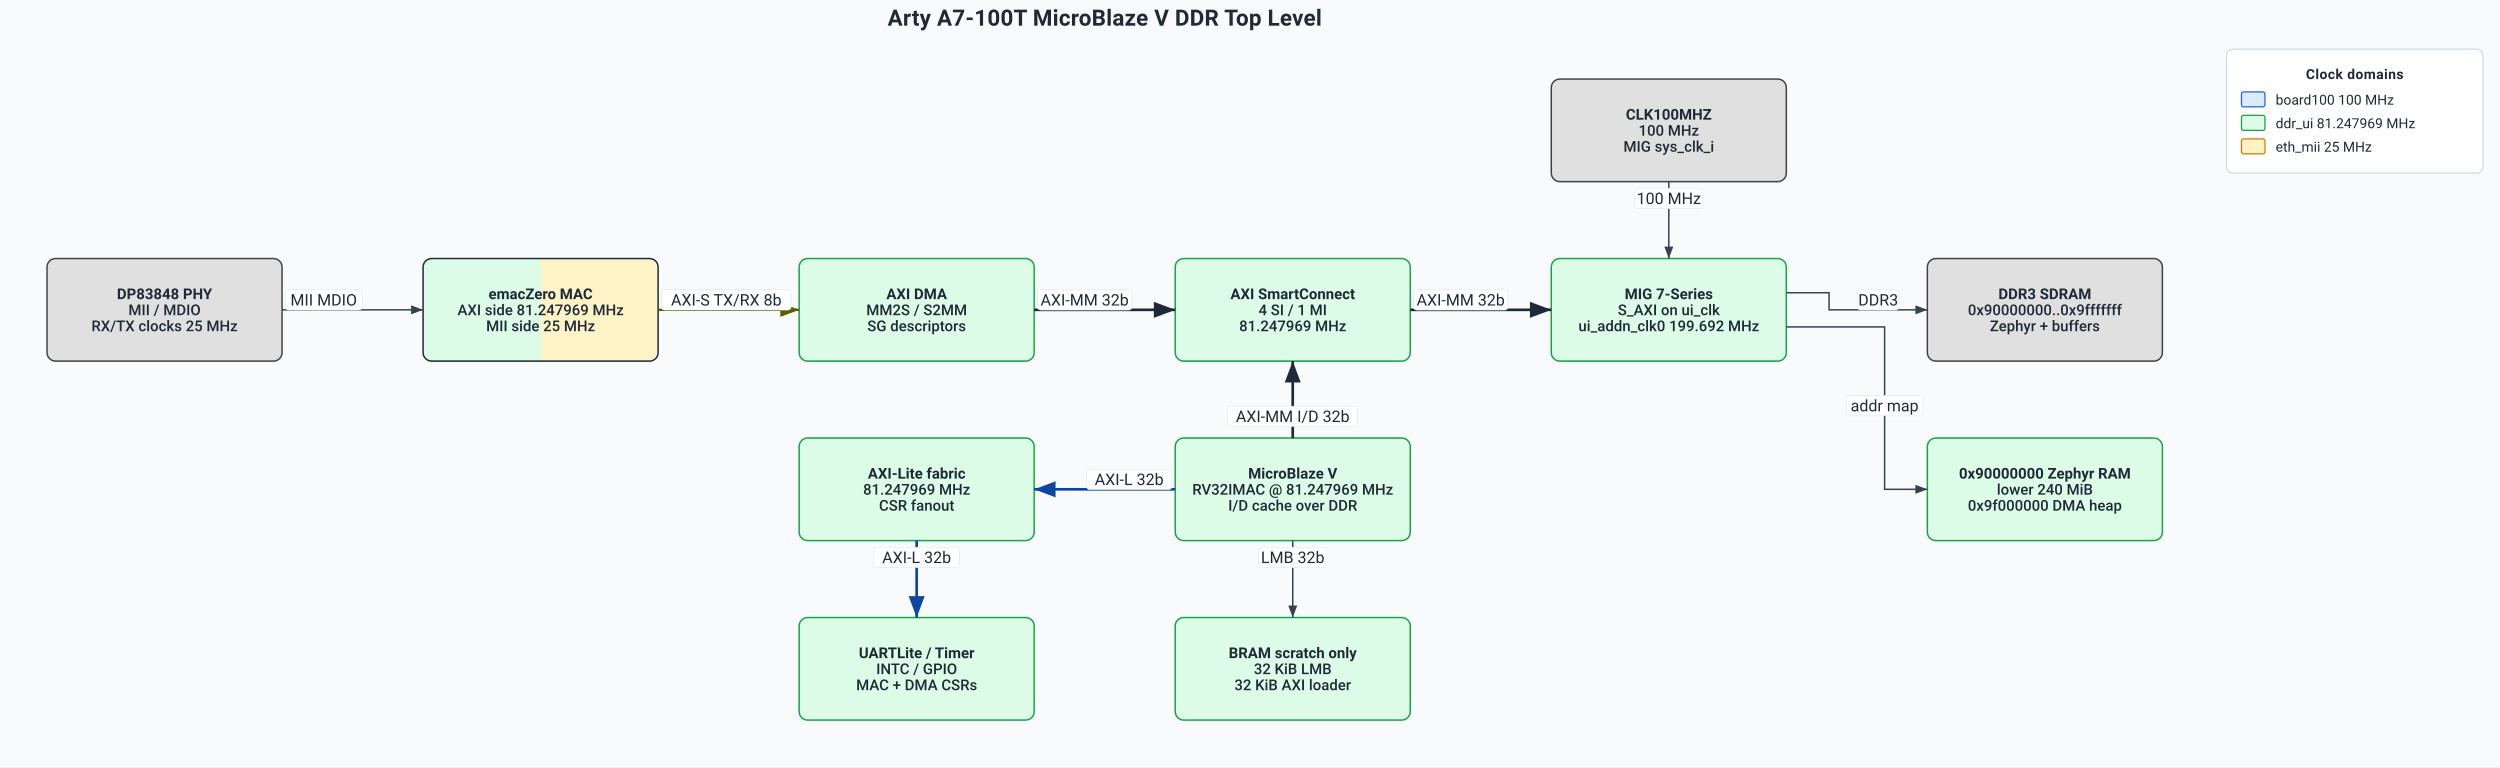
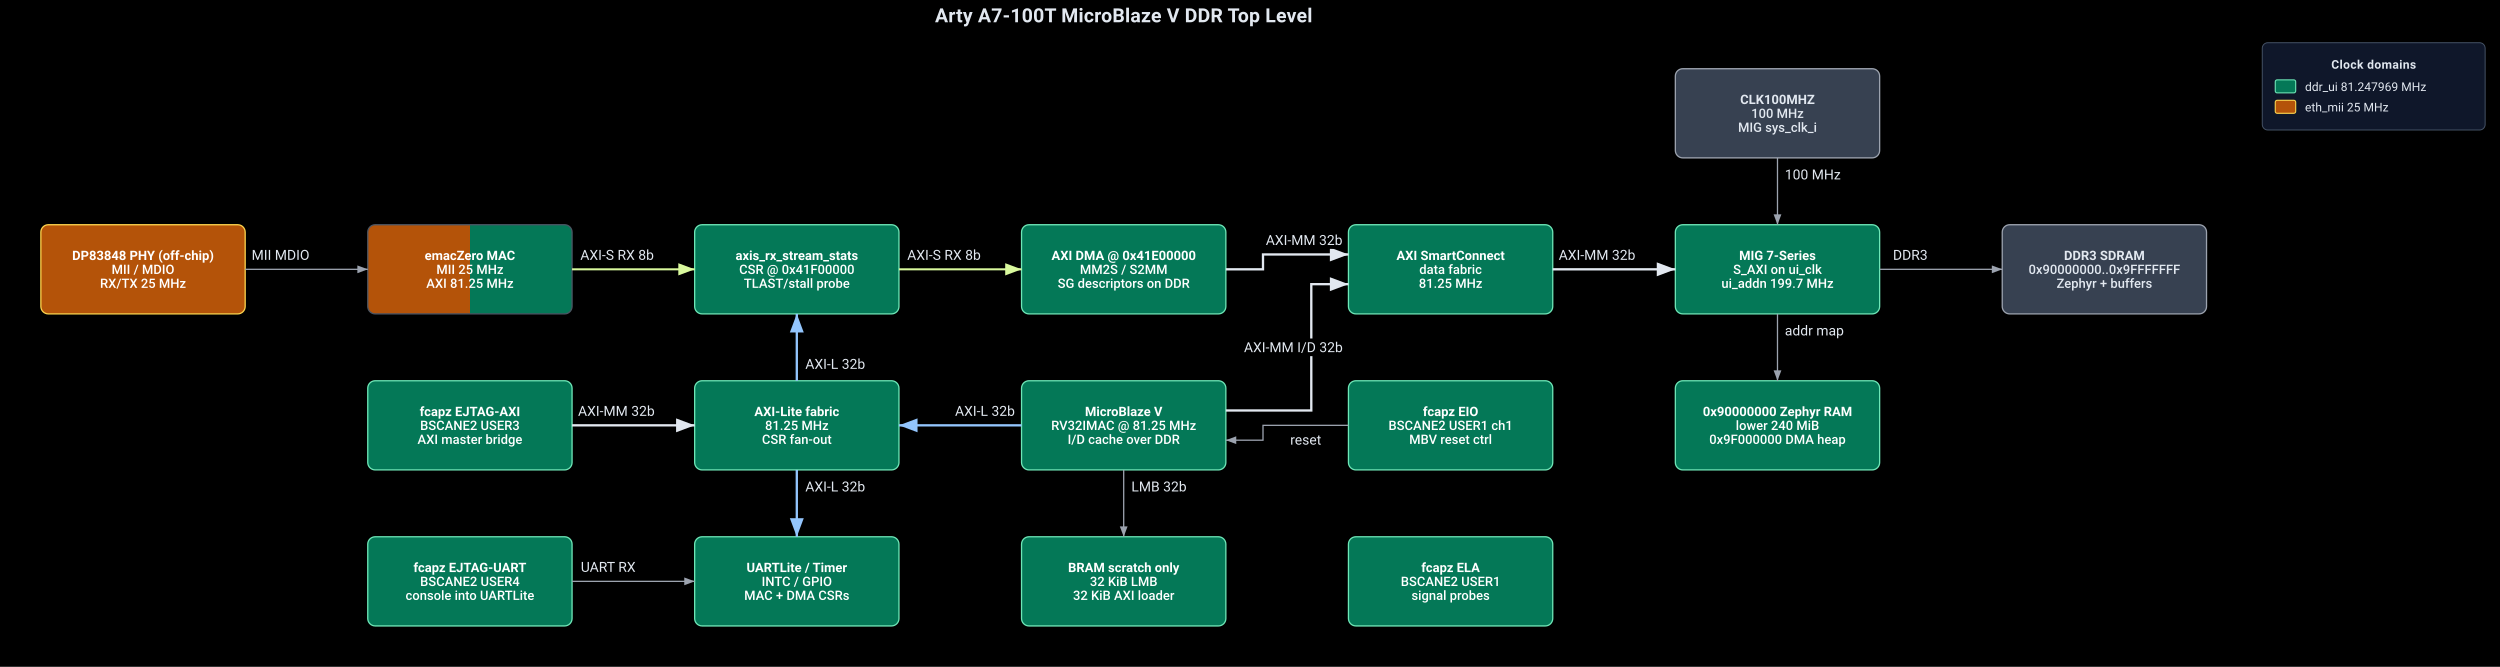
- <svg xmlns="http://www.w3.org/2000/svg" width="2340" height="718" viewBox="0 0 2340 718" font-family="ui-sans-serif, system-ui, -apple-system, 'Segoe UI', Roboto, 'Helvetica Neue', Arial, sans-serif" style="background:#f8fafc">
+ <svg xmlns="http://www.w3.org/2000/svg" width="2692" height="718" viewBox="0 0 2692 718" font-family="ui-sans-serif, system-ui, -apple-system, 'Segoe UI', Roboto, 'Helvetica Neue', Arial, sans-serif" style="background:#000000">
  <defs>
    <marker id="ah-solid" markerWidth="9" markerHeight="9" refX="8" refY="3" orient="auto">
-       <path d="M0,0 L0,6 L8,3 z" fill="#1f2937" />
+       <path d="M0,0 L0,6 L8,3 z" fill="#e2e8f0" />
    </marker>
    <marker id="ah-thin" markerWidth="9" markerHeight="9" refX="8" refY="3" orient="auto">
-       <path d="M0,0 L0,6 L8,3 z" fill="#374151" />
+       <path d="M0,0 L0,6 L8,3 z" fill="#9ca3af" />
    </marker>
    <marker id="ah-stream" markerWidth="9" markerHeight="9" refX="8" refY="3" orient="auto">
-       <path d="M0,0 L0,6 L8,3 z" fill="#5C5C00" />
+       <path d="M0,0 L0,6 L8,3 z" fill="#d9f99d" />
    </marker>
    <marker id="ah-axil" markerWidth="9" markerHeight="9" refX="8" refY="3" orient="auto">
-       <path d="M0,0 L0,6 L8,3 z" fill="#0D47A1" />
+       <path d="M0,0 L0,6 L8,3 z" fill="#93c5fd" />
    </marker>
    <marker id="ah-tilelink" markerWidth="9" markerHeight="9" refX="8" refY="3" orient="auto">
-       <path d="M0,0 L0,6 L8,3 z" fill="#00796B" />
+       <path d="M0,0 L0,6 L8,3 z" fill="#5eead4" />
    </marker>
    <marker id="ah-cdc" markerWidth="9" markerHeight="9" refX="8" refY="3" orient="auto">
-       <path d="M0,0 L0,6 L8,3 z" fill="#6A1B9A" />
+       <path d="M0,0 L0,6 L8,3 z" fill="#d8b4fe" />
    </marker>
    <marker id="ah-open" markerWidth="9" markerHeight="9" refX="8" refY="3" orient="auto">
-       <path d="M0.5,0.5 L0.5,5.5 L8,3 z" fill="#f8fafc" stroke="#1f2937" stroke-width="1" />
+       <path d="M0.5,0.5 L0.5,5.5 L8,3 z" fill="#000000" stroke="#e2e8f0" stroke-width="1" />
    </marker>
    <linearGradient id="grad-emaczero" x1="0%" y1="0%" x2="100%" y2="0%">
-       <stop offset="50%" stop-color="#DCFCE7" />
-       <stop offset="50%" stop-color="#FEF3C7" />
+       <stop offset="50%" stop-color="#B45309" />
+       <stop offset="50%" stop-color="#047857" />
    </linearGradient>
  </defs>
-   <rect width="2340" height="718" fill="#f8fafc" id="_canvas_bg" />
-   <text x="1034.0" y="24" text-anchor="middle" font-size="21" font-weight="600" fill="#1f2937" letter-spacing="0.2">Arty A7-100T MicroBlaze V DDR Top Level</text>
-   <rect id="clk100" x="1452" y="74" width="220" height="96" fill="#E0E0E0" stroke="#424242" stroke-width="1.4" rx="8" />
-   <text x="1562" y="112" text-anchor="middle" font-size="14" font-weight="600" fill="#1f2937">CLK100MHZ</text>
-   <text x="1562" y="127" text-anchor="middle" font-size="14" font-weight="500" fill="#1f2937">100 MHz</text>
-   <text x="1562" y="142" text-anchor="middle" font-size="14" font-weight="500" fill="#1f2937">MIG sys_clk_i</text>
-   <rect id="eth_phy" x="44" y="242" width="220" height="96" fill="#E0E0E0" stroke="#424242" stroke-width="1.4" rx="8" />
-   <text x="154" y="280" text-anchor="middle" font-size="14" font-weight="600" fill="#1f2937">DP83848 PHY</text>
-   <text x="154" y="295" text-anchor="middle" font-size="14" font-weight="500" fill="#1f2937">MII / MDIO</text>
-   <text x="154" y="310" text-anchor="middle" font-size="14" font-weight="500" fill="#1f2937">RX/TX clocks 25 MHz</text>
-   <rect id="emaczero" x="396" y="242" width="220" height="96" fill="url(#grad-emaczero)" stroke="#1f2937" stroke-width="1.4" rx="8" />
-   <text x="506" y="280" text-anchor="middle" font-size="14" font-weight="600" fill="#1f2937">emacZero MAC</text>
-   <text x="506" y="295" text-anchor="middle" font-size="14" font-weight="500" fill="#1f2937">AXI side 81.247969 MHz</text>
-   <text x="506" y="310" text-anchor="middle" font-size="14" font-weight="500" fill="#1f2937">MII side 25 MHz</text>
-   <rect id="axi_dma" x="748" y="242" width="220" height="96" fill="#DCFCE7" stroke="#16A34A" stroke-width="1.4" rx="8" />
-   <text x="858" y="280" text-anchor="middle" font-size="14" font-weight="600" fill="#1f2937">AXI DMA</text>
-   <text x="858" y="295" text-anchor="middle" font-size="14" font-weight="500" fill="#1f2937">MM2S / S2MM</text>
-   <text x="858" y="310" text-anchor="middle" font-size="14" font-weight="500" fill="#1f2937">SG descriptors</text>
-   <rect id="ddr_axi" x="1100" y="242" width="220" height="96" fill="#DCFCE7" stroke="#16A34A" stroke-width="1.4" rx="8" />
-   <text x="1210" y="280" text-anchor="middle" font-size="14" font-weight="600" fill="#1f2937">AXI SmartConnect</text>
-   <text x="1210" y="295" text-anchor="middle" font-size="14" font-weight="500" fill="#1f2937">4 SI / 1 MI</text>
-   <text x="1210" y="310" text-anchor="middle" font-size="14" font-weight="500" fill="#1f2937">81.247969 MHz</text>
-   <rect id="mig" x="1452" y="242" width="220" height="96" fill="#DCFCE7" stroke="#16A34A" stroke-width="1.4" rx="8" />
-   <text x="1562" y="280" text-anchor="middle" font-size="14" font-weight="600" fill="#1f2937">MIG 7-Series</text>
-   <text x="1562" y="295" text-anchor="middle" font-size="14" font-weight="500" fill="#1f2937">S_AXI on ui_clk</text>
-   <text x="1562" y="310" text-anchor="middle" font-size="14" font-weight="500" fill="#1f2937">ui_addn_clk0 199.692 MHz</text>
-   <rect id="ddr3" x="1804" y="242" width="220" height="96" fill="#E0E0E0" stroke="#424242" stroke-width="1.4" rx="8" />
-   <text x="1914" y="280" text-anchor="middle" font-size="14" font-weight="600" fill="#1f2937">DDR3 SDRAM</text>
-   <text x="1914" y="295" text-anchor="middle" font-size="14" font-weight="500" fill="#1f2937">0x90000000..0x9fffffff</text>
-   <text x="1914" y="310" text-anchor="middle" font-size="14" font-weight="500" fill="#1f2937">Zephyr + buffers</text>
-   <rect id="mbv" x="1100" y="410" width="220" height="96" fill="#DCFCE7" stroke="#16A34A" stroke-width="1.4" rx="8" />
-   <text x="1210" y="448" text-anchor="middle" font-size="14" font-weight="600" fill="#1f2937">MicroBlaze V</text>
-   <text x="1210" y="463" text-anchor="middle" font-size="14" font-weight="500" fill="#1f2937">RV32IMAC @ 81.247969 MHz</text>
-   <text x="1210" y="478" text-anchor="middle" font-size="14" font-weight="500" fill="#1f2937">I/D cache over DDR</text>
-   <rect id="ctrl_axi" x="748" y="410" width="220" height="96" fill="#DCFCE7" stroke="#16A34A" stroke-width="1.4" rx="8" />
-   <text x="858" y="448" text-anchor="middle" font-size="14" font-weight="600" fill="#1f2937">AXI-Lite fabric</text>
-   <text x="858" y="463" text-anchor="middle" font-size="14" font-weight="500" fill="#1f2937">81.247969 MHz</text>
-   <text x="858" y="478" text-anchor="middle" font-size="14" font-weight="500" fill="#1f2937">CSR fanout</text>
-   <rect id="loader_bram" x="1100" y="578" width="220" height="96" fill="#DCFCE7" stroke="#16A34A" stroke-width="1.4" rx="8" />
-   <text x="1210" y="616" text-anchor="middle" font-size="14" font-weight="600" fill="#1f2937">BRAM scratch only</text>
-   <text x="1210" y="631" text-anchor="middle" font-size="14" font-weight="500" fill="#1f2937">32 KiB LMB</text>
-   <text x="1210" y="646" text-anchor="middle" font-size="14" font-weight="500" fill="#1f2937">32 KiB AXI loader</text>
-   <rect id="peripherals" x="748" y="578" width="220" height="96" fill="#DCFCE7" stroke="#16A34A" stroke-width="1.4" rx="8" />
-   <text x="858" y="616" text-anchor="middle" font-size="14" font-weight="600" fill="#1f2937">UARTLite / Timer</text>
-   <text x="858" y="631" text-anchor="middle" font-size="14" font-weight="500" fill="#1f2937">INTC / GPIO</text>
-   <text x="858" y="646" text-anchor="middle" font-size="14" font-weight="500" fill="#1f2937">MAC + DMA CSRs</text>
-   <rect id="ddr_map" x="1804" y="410" width="220" height="96" fill="#DCFCE7" stroke="#16A34A" stroke-width="1.4" rx="8" />
-   <text x="1914" y="448" text-anchor="middle" font-size="14" font-weight="600" fill="#1f2937">0x90000000 Zephyr RAM</text>
-   <text x="1914" y="463" text-anchor="middle" font-size="14" font-weight="500" fill="#1f2937">lower 240 MiB</text>
-   <text x="1914" y="478" text-anchor="middle" font-size="14" font-weight="500" fill="#1f2937">0x9f000000 DMA heap</text>
-   <path id="edge_clk100_to_mig" d="M 1562.0,170.0 L 1562.0,206.0 L 1562.0,242.0" stroke="#374151" stroke-width="1.4" fill="none" marker-end="url(#ah-thin)" />
-   <rect x="1530.1" y="176.2" width="63.8" height="19.0" fill="#ffffff" stroke="#e2e8f0" stroke-width="0.6" rx="3" />
-   <text x="1562.0" y="191.0" text-anchor="middle" font-size="15" fill="#1f2937">100 MHz</text>
-   <path id="edge_eth_phy_to_emaczero" d="M 264.0,290.0 L 330.0,290.0 L 396.0,290.0" stroke="#374151" stroke-width="1.4" fill="none" marker-end="url(#ah-thin)" />
-   <rect x="267.0" y="271.2" width="72.0" height="19.0" fill="#ffffff" stroke="#e2e8f0" stroke-width="0.6" rx="3" />
-   <text x="303.0" y="286.0" text-anchor="middle" font-size="15" fill="#1f2937">MII MDIO</text>
-   <path id="edge_emaczero_to_axi_dma" d="M 616.0,290.0 L 682.0,290.0 L 748.0,290.0" stroke="#5C5C00" stroke-width="2.2" fill="none" marker-end="url(#ah-stream)" />
-   <rect x="619.0" y="271.2" width="121.5" height="19.0" fill="#ffffff" stroke="#e2e8f0" stroke-width="0.6" rx="3" />
-   <text x="679.8" y="286.0" text-anchor="middle" font-size="15" fill="#1f2937">AXI-S TX/RX 8b</text>
-   <path id="edge_axi_dma_to_ddr_axi" d="M 968.0,290.0 L 1034.0,290.0 L 1100.0,290.0" stroke="#1f2937" stroke-width="2.5" fill="none" marker-end="url(#ah-solid)" />
-   <rect x="971.0" y="271.2" width="88.5" height="19.0" fill="#ffffff" stroke="#e2e8f0" stroke-width="0.6" rx="3" />
-   <text x="1015.2" y="286.0" text-anchor="middle" font-size="15" fill="#1f2937">AXI-MM 32b</text>
-   <path id="edge_ddr_axi_to_mig" d="M 1320.0,290.0 L 1386.0,290.0 L 1452.0,290.0" stroke="#1f2937" stroke-width="2.5" fill="none" marker-end="url(#ah-solid)" />
-   <rect x="1323.0" y="271.2" width="88.5" height="19.0" fill="#ffffff" stroke="#e2e8f0" stroke-width="0.6" rx="3" />
-   <text x="1367.2" y="286.0" text-anchor="middle" font-size="15" fill="#1f2937">AXI-MM 32b</text>
-   <path id="edge_mig_to_ddr3" d="M 1672.0,274.0 L 1712.0,274.0 L 1712.0,290.0 L 1804.0,290.0" stroke="#374151" stroke-width="1.4" fill="none" marker-end="url(#ah-thin)" />
-   <rect x="1738.5" y="271.2" width="39.0" height="19.0" fill="#ffffff" stroke="#e2e8f0" stroke-width="0.6" rx="3" />
-   <text x="1758.0" y="286.0" text-anchor="middle" font-size="15" fill="#1f2937">DDR3</text>
-   <path id="edge_mbv_to_ddr_axi" d="M 1210.0,410.0 L 1210.0,374.0 L 1210.0,338.0" stroke="#1f2937" stroke-width="2.5" fill="none" marker-end="url(#ah-solid)" />
-   <rect x="1149.2" y="380.2" width="121.5" height="19.0" fill="#ffffff" stroke="#e2e8f0" stroke-width="0.6" rx="3" />
-   <text x="1210.0" y="395.0" text-anchor="middle" font-size="15" fill="#1f2937">AXI-MM I/D 32b</text>
-   <path id="edge_mbv_to_ctrl_axi" d="M 1100.0,458.0 L 1034.0,458.0 L 968.0,458.0" stroke="#0D47A1" stroke-width="2.5" fill="none" marker-end="url(#ah-axil)" />
-   <rect x="1016.8" y="439.2" width="80.2" height="19.0" fill="#ffffff" stroke="#e2e8f0" stroke-width="0.6" rx="3" />
-   <text x="1056.9" y="454.0" text-anchor="middle" font-size="15" fill="#1f2937">AXI-L 32b</text>
-   <path id="edge_mbv_to_loader_bram" d="M 1210.0,506.0 L 1210.0,542.0 L 1210.0,578.0" stroke="#374151" stroke-width="1.4" fill="none" marker-end="url(#ah-thin)" />
-   <rect x="1178.1" y="512.2" width="63.8" height="19.0" fill="#ffffff" stroke="#e2e8f0" stroke-width="0.6" rx="3" />
-   <text x="1210.0" y="527.0" text-anchor="middle" font-size="15" fill="#1f2937">LMB 32b</text>
-   <path id="edge_ctrl_axi_to_peripherals" d="M 858.0,506.0 L 858.0,542.0 L 858.0,578.0" stroke="#0D47A1" stroke-width="2.5" fill="none" marker-end="url(#ah-axil)" />
-   <rect x="817.9" y="512.2" width="80.2" height="19.0" fill="#ffffff" stroke="#e2e8f0" stroke-width="0.6" rx="3" />
-   <text x="858.0" y="527.0" text-anchor="middle" font-size="15" fill="#1f2937">AXI-L 32b</text>
-   <path id="edge_mig_to_ddr_map" d="M 1672.0,306.0 L 1764.0,306.0 L 1764.0,458.0 L 1804.0,458.0" stroke="#374151" stroke-width="1.4" fill="none" marker-end="url(#ah-thin)" />
-   <rect x="1728.0" y="370.2" width="72.0" height="19.0" fill="#ffffff" stroke="#e2e8f0" stroke-width="0.6" rx="3" />
-   <text x="1764.0" y="385.0" text-anchor="middle" font-size="15" fill="#1f2937">addr map</text>
-   <rect id="legend_card" x="2084" y="46" width="240" height="116" fill="#ffffff" stroke="#cbd5e1" stroke-width="1" rx="6" />
-   <text x="2204" y="74" text-anchor="middle" font-size="13" font-weight="700" fill="#1f2937" letter-spacing="0.4">Clock domains</text>
-   <rect x="2098" y="86" width="22" height="14" fill="#DBEAFE" stroke="#2563EB" stroke-width="1.2" rx="2" />
-   <text x="2130" y="98" font-size="13" fill="#1f2937">board100  100 MHz</text>
-   <rect x="2098" y="108" width="22" height="14" fill="#DCFCE7" stroke="#16A34A" stroke-width="1.2" rx="2" />
-   <text x="2130" y="120" font-size="13" fill="#1f2937">ddr_ui  81.247969 MHz</text>
-   <rect x="2098" y="130" width="22" height="14" fill="#FEF3C7" stroke="#D97706" stroke-width="1.2" rx="2" />
-   <text x="2130" y="142" font-size="13" fill="#1f2937">eth_mii  25 MHz</text>
+   <rect width="2692" height="718" fill="#000000" id="_canvas_bg" />
+   <text x="1210.0" y="24" text-anchor="middle" font-size="21" font-weight="600" fill="#e2e8f0" letter-spacing="0.2">Arty A7-100T MicroBlaze V DDR Top Level</text>
+   <rect id="clk100" x="1804" y="74" width="220" height="96" fill="#374151" stroke="#9ca3af" stroke-width="1.4" rx="8" />
+   <text x="1914" y="112" text-anchor="middle" font-size="14" font-weight="600" fill="#e2e8f0">CLK100MHZ</text>
+   <text x="1914" y="127" text-anchor="middle" font-size="14" font-weight="500" fill="#e2e8f0">100 MHz</text>
+   <text x="1914" y="142" text-anchor="middle" font-size="14" font-weight="500" fill="#e2e8f0">MIG sys_clk_i</text>
+   <rect id="eth_phy" x="44" y="242" width="220" height="96" fill="#B45309" stroke="#FCD34D" stroke-width="1.4" rx="8" />
+   <text x="154" y="280" text-anchor="middle" font-size="14" font-weight="600" fill="#ffffff">DP83848 PHY (off-chip)</text>
+   <text x="154" y="295" text-anchor="middle" font-size="14" font-weight="500" fill="#ffffff">MII / MDIO</text>
+   <text x="154" y="310" text-anchor="middle" font-size="14" font-weight="500" fill="#ffffff">RX/TX 25 MHz</text>
+   <rect id="emaczero" x="396" y="242" width="220" height="96" fill="url(#grad-emaczero)" stroke="#4b5563" stroke-width="1.4" rx="8" />
+   <text x="506" y="280" text-anchor="middle" font-size="14" font-weight="600" fill="#ffffff">emacZero MAC</text>
+   <text x="506" y="295" text-anchor="middle" font-size="14" font-weight="500" fill="#ffffff">MII 25 MHz</text>
+   <text x="506" y="310" text-anchor="middle" font-size="14" font-weight="500" fill="#ffffff">AXI 81.25 MHz</text>
+   <rect id="axis_rx_stats" x="748" y="242" width="220" height="96" fill="#047857" stroke="#6EE7B7" stroke-width="1.4" rx="8" />
+   <text x="858" y="280" text-anchor="middle" font-size="14" font-weight="600" fill="#ffffff">axis_rx_stream_stats</text>
+   <text x="858" y="295" text-anchor="middle" font-size="14" font-weight="500" fill="#ffffff">CSR @ 0x41F00000</text>
+   <text x="858" y="310" text-anchor="middle" font-size="14" font-weight="500" fill="#ffffff">TLAST/stall probe</text>
+   <rect id="axi_dma" x="1100" y="242" width="220" height="96" fill="#047857" stroke="#6EE7B7" stroke-width="1.4" rx="8" />
+   <text x="1210" y="280" text-anchor="middle" font-size="14" font-weight="600" fill="#ffffff">AXI DMA @ 0x41E00000</text>
+   <text x="1210" y="295" text-anchor="middle" font-size="14" font-weight="500" fill="#ffffff">MM2S / S2MM</text>
+   <text x="1210" y="310" text-anchor="middle" font-size="14" font-weight="500" fill="#ffffff">SG descriptors on DDR</text>
+   <rect id="ddr_axi" x="1452" y="242" width="220" height="96" fill="#047857" stroke="#6EE7B7" stroke-width="1.4" rx="8" />
+   <text x="1562" y="280" text-anchor="middle" font-size="14" font-weight="600" fill="#ffffff">AXI SmartConnect</text>
+   <text x="1562" y="295" text-anchor="middle" font-size="14" font-weight="500" fill="#ffffff">data fabric</text>
+   <text x="1562" y="310" text-anchor="middle" font-size="14" font-weight="500" fill="#ffffff">81.25 MHz</text>
+   <rect id="mig" x="1804" y="242" width="220" height="96" fill="#047857" stroke="#6EE7B7" stroke-width="1.4" rx="8" />
+   <text x="1914" y="280" text-anchor="middle" font-size="14" font-weight="600" fill="#ffffff">MIG 7-Series</text>
+   <text x="1914" y="295" text-anchor="middle" font-size="14" font-weight="500" fill="#ffffff">S_AXI on ui_clk</text>
+   <text x="1914" y="310" text-anchor="middle" font-size="14" font-weight="500" fill="#ffffff">ui_addn 199.7 MHz</text>
+   <rect id="ddr3" x="2156" y="242" width="220" height="96" fill="#374151" stroke="#9ca3af" stroke-width="1.4" rx="8" />
+   <text x="2266" y="280" text-anchor="middle" font-size="14" font-weight="600" fill="#e2e8f0">DDR3 SDRAM</text>
+   <text x="2266" y="295" text-anchor="middle" font-size="14" font-weight="500" fill="#e2e8f0">0x90000000..0x9FFFFFFF</text>
+   <text x="2266" y="310" text-anchor="middle" font-size="14" font-weight="500" fill="#e2e8f0">Zephyr + buffers</text>
+   <rect id="fcapz_ejtagaxi" x="396" y="410" width="220" height="96" fill="#047857" stroke="#6EE7B7" stroke-width="1.4" rx="8" />
+   <text x="506" y="448" text-anchor="middle" font-size="14" font-weight="600" fill="#ffffff">fcapz EJTAG-AXI</text>
+   <text x="506" y="463" text-anchor="middle" font-size="14" font-weight="500" fill="#ffffff">BSCANE2 USER3</text>
+   <text x="506" y="478" text-anchor="middle" font-size="14" font-weight="500" fill="#ffffff">AXI master bridge</text>
+   <rect id="ctrl_axi" x="748" y="410" width="220" height="96" fill="#047857" stroke="#6EE7B7" stroke-width="1.4" rx="8" />
+   <text x="858" y="448" text-anchor="middle" font-size="14" font-weight="600" fill="#ffffff">AXI-Lite fabric</text>
+   <text x="858" y="463" text-anchor="middle" font-size="14" font-weight="500" fill="#ffffff">81.25 MHz</text>
+   <text x="858" y="478" text-anchor="middle" font-size="14" font-weight="500" fill="#ffffff">CSR fan-out</text>
+   <rect id="mbv" x="1100" y="410" width="220" height="96" fill="#047857" stroke="#6EE7B7" stroke-width="1.4" rx="8" />
+   <text x="1210" y="448" text-anchor="middle" font-size="14" font-weight="600" fill="#ffffff">MicroBlaze V</text>
+   <text x="1210" y="463" text-anchor="middle" font-size="14" font-weight="500" fill="#ffffff">RV32IMAC @ 81.25 MHz</text>
+   <text x="1210" y="478" text-anchor="middle" font-size="14" font-weight="500" fill="#ffffff">I/D cache over DDR</text>
+   <rect id="fcapz_eio" x="1452" y="410" width="220" height="96" fill="#047857" stroke="#6EE7B7" stroke-width="1.4" rx="8" />
+   <text x="1562" y="448" text-anchor="middle" font-size="14" font-weight="600" fill="#ffffff">fcapz EIO</text>
+   <text x="1562" y="463" text-anchor="middle" font-size="14" font-weight="500" fill="#ffffff">BSCANE2 USER1 ch1</text>
+   <text x="1562" y="478" text-anchor="middle" font-size="14" font-weight="500" fill="#ffffff">MBV reset ctrl</text>
+   <rect id="ddr_map" x="1804" y="410" width="220" height="96" fill="#047857" stroke="#6EE7B7" stroke-width="1.4" rx="8" />
+   <text x="1914" y="448" text-anchor="middle" font-size="14" font-weight="600" fill="#ffffff">0x90000000 Zephyr RAM</text>
+   <text x="1914" y="463" text-anchor="middle" font-size="14" font-weight="500" fill="#ffffff">lower 240 MiB</text>
+   <text x="1914" y="478" text-anchor="middle" font-size="14" font-weight="500" fill="#ffffff">0x9F000000 DMA heap</text>
+   <rect id="fcapz_ejtaguart" x="396" y="578" width="220" height="96" fill="#047857" stroke="#6EE7B7" stroke-width="1.4" rx="8" />
+   <text x="506" y="616" text-anchor="middle" font-size="14" font-weight="600" fill="#ffffff">fcapz EJTAG-UART</text>
+   <text x="506" y="631" text-anchor="middle" font-size="14" font-weight="500" fill="#ffffff">BSCANE2 USER4</text>
+   <text x="506" y="646" text-anchor="middle" font-size="14" font-weight="500" fill="#ffffff">console into UARTLite</text>
+   <rect id="peripherals" x="748" y="578" width="220" height="96" fill="#047857" stroke="#6EE7B7" stroke-width="1.4" rx="8" />
+   <text x="858" y="616" text-anchor="middle" font-size="14" font-weight="600" fill="#ffffff">UARTLite / Timer</text>
+   <text x="858" y="631" text-anchor="middle" font-size="14" font-weight="500" fill="#ffffff">INTC / GPIO</text>
+   <text x="858" y="646" text-anchor="middle" font-size="14" font-weight="500" fill="#ffffff">MAC + DMA CSRs</text>
+   <rect id="loader_bram" x="1100" y="578" width="220" height="96" fill="#047857" stroke="#6EE7B7" stroke-width="1.4" rx="8" />
+   <text x="1210" y="616" text-anchor="middle" font-size="14" font-weight="600" fill="#ffffff">BRAM scratch only</text>
+   <text x="1210" y="631" text-anchor="middle" font-size="14" font-weight="500" fill="#ffffff">32 KiB LMB</text>
+   <text x="1210" y="646" text-anchor="middle" font-size="14" font-weight="500" fill="#ffffff">32 KiB AXI loader</text>
+   <rect id="fcapz_ela" x="1452" y="578" width="220" height="96" fill="#047857" stroke="#6EE7B7" stroke-width="1.4" rx="8" />
+   <text x="1562" y="616" text-anchor="middle" font-size="14" font-weight="600" fill="#ffffff">fcapz ELA</text>
+   <text x="1562" y="631" text-anchor="middle" font-size="14" font-weight="500" fill="#ffffff">BSCANE2 USER1</text>
+   <text x="1562" y="646" text-anchor="middle" font-size="14" font-weight="500" fill="#ffffff">signal probes</text>
+   <mask id="edge-label-clearance" maskUnits="userSpaceOnUse">
+     <rect width="2692" height="718" fill="#ffffff" />
+     <rect x="1920.0" y="178.5" width="64.0" height="19.0" fill="#000000" />
+     <rect x="268.0" y="265.0" width="68.2" height="19.0" fill="#000000" />
+     <rect x="620.0" y="265.0" width="89.0" height="19.0" fill="#000000" />
+     <rect x="972.0" y="265.0" width="89.0" height="19.0" fill="#000000" />
+     <rect x="1360.6" y="249.0" width="87.4" height="19.0" fill="#000000" />
+     <rect x="1676.0" y="265.0" width="87.4" height="19.0" fill="#000000" />
+     <rect x="2034.6" y="265.0" width="44.8" height="19.0" fill="#000000" />
+     <rect x="1337.3" y="364.5" width="110.7" height="19.0" fill="#000000" />
+     <rect x="1025.3" y="433.0" width="70.7" height="19.0" fill="#000000" />
+     <rect x="1216.0" y="514.5" width="64.0" height="19.0" fill="#000000" />
+     <rect x="864.0" y="514.5" width="70.7" height="19.0" fill="#000000" />
+     <rect x="864.0" y="382.5" width="70.7" height="19.0" fill="#000000" />
+     <rect x="1920.0" y="346.5" width="67.4" height="19.0" fill="#000000" />
+     <rect x="620.0" y="433.0" width="87.4" height="19.0" fill="#000000" />
+     <rect x="620.0" y="601.0" width="69.8" height="19.0" fill="#000000" />
+     <rect x="1387.3" y="464.0" width="37.3" height="19.0" fill="#000000" />
+   </mask>
+   <path id="edge_clk100_to_mig" d="M 1914.0,170.0 L 1914.0,206.0 L 1914.0,242.0" stroke="#9ca3af" stroke-width="1.4" fill="none" marker-end="url(#ah-thin)" mask="url(#edge-label-clearance)" />
+   <path id="edge_eth_phy_to_emaczero" d="M 264.0,290.0 L 330.0,290.0 L 396.0,290.0" stroke="#9ca3af" stroke-width="1.4" fill="none" marker-end="url(#ah-thin)" mask="url(#edge-label-clearance)" />
+   <path id="edge_emaczero_to_axis_rx_stats" d="M 616.0,290.0 L 682.0,290.0 L 748.0,290.0" stroke="#d9f99d" stroke-width="2.2" fill="none" marker-end="url(#ah-stream)" mask="url(#edge-label-clearance)" />
+   <path id="edge_axis_rx_stats_to_axi_dma" d="M 968.0,290.0 L 1034.0,290.0 L 1100.0,290.0" stroke="#d9f99d" stroke-width="2.2" fill="none" marker-end="url(#ah-stream)" mask="url(#edge-label-clearance)" />
+   <path id="edge_axi_dma_to_ddr_axi" d="M 1320.0,290.0 L 1360.0,290.0 L 1360.0,274.0 L 1452.0,274.0" stroke="#e2e8f0" stroke-width="2.5" fill="none" marker-end="url(#ah-solid)" mask="url(#edge-label-clearance)" />
+   <path id="edge_ddr_axi_to_mig" d="M 1672.0,290.0 L 1738.0,290.0 L 1804.0,290.0" stroke="#e2e8f0" stroke-width="2.5" fill="none" marker-end="url(#ah-solid)" mask="url(#edge-label-clearance)" />
+   <path id="edge_mig_to_ddr3" d="M 2024.0,290.0 L 2090.0,290.0 L 2156.0,290.0" stroke="#9ca3af" stroke-width="1.4" fill="none" marker-end="url(#ah-thin)" mask="url(#edge-label-clearance)" />
+   <path id="edge_mbv_to_ddr_axi" d="M 1320.0,442.0 L 1412.0,442.0 L 1412.0,306.0 L 1452.0,306.0" stroke="#e2e8f0" stroke-width="2.5" fill="none" marker-end="url(#ah-solid)" mask="url(#edge-label-clearance)" />
+   <path id="edge_mbv_to_ctrl_axi" d="M 1100.0,458.0 L 1034.0,458.0 L 968.0,458.0" stroke="#93c5fd" stroke-width="2.5" fill="none" marker-end="url(#ah-axil)" mask="url(#edge-label-clearance)" />
+   <path id="edge_mbv_to_loader_bram" d="M 1210.0,506.0 L 1210.0,542.0 L 1210.0,578.0" stroke="#9ca3af" stroke-width="1.4" fill="none" marker-end="url(#ah-thin)" mask="url(#edge-label-clearance)" />
+   <path id="edge_ctrl_axi_to_peripherals" d="M 858.0,506.0 L 858.0,542.0 L 858.0,578.0" stroke="#93c5fd" stroke-width="2.5" fill="none" marker-end="url(#ah-axil)" mask="url(#edge-label-clearance)" />
+   <path id="edge_ctrl_axi_to_axis_rx_stats" d="M 858.0,410.0 L 858.0,374.0 L 858.0,338.0" stroke="#93c5fd" stroke-width="2.5" fill="none" marker-end="url(#ah-axil)" mask="url(#edge-label-clearance)" />
+   <path id="edge_mig_to_ddr_map" d="M 1914.0,338.0 L 1914.0,374.0 L 1914.0,410.0" stroke="#9ca3af" stroke-width="1.4" fill="none" marker-end="url(#ah-thin)" mask="url(#edge-label-clearance)" />
+   <path id="edge_fcapz_ejtagaxi_to_ctrl_axi" d="M 616.0,458.0 L 682.0,458.0 L 748.0,458.0" stroke="#e2e8f0" stroke-width="2.5" fill="none" marker-end="url(#ah-solid)" mask="url(#edge-label-clearance)" />
+   <path id="edge_fcapz_ejtaguart_to_peripherals" d="M 616.0,626.0 L 682.0,626.0 L 748.0,626.0" stroke="#9ca3af" stroke-width="1.4" fill="none" marker-end="url(#ah-thin)" mask="url(#edge-label-clearance)" />
+   <path id="edge_fcapz_eio_to_mbv" d="M 1452.0,458.0 L 1360.0,458.0 L 1360.0,474.0 L 1320.0,474.0" stroke="#9ca3af" stroke-width="1.4" fill="none" marker-end="url(#ah-thin)" mask="url(#edge-label-clearance)" />
+   <text x="1952.0" y="193.2" text-anchor="middle" font-size="15" fill="#e2e8f0">100 MHz</text>
+   <text x="302.1" y="279.8" text-anchor="middle" font-size="15" fill="#e2e8f0">MII MDIO</text>
+   <text x="664.5" y="279.8" text-anchor="middle" font-size="15" fill="#e2e8f0">AXI-S RX 8b</text>
+   <text x="1016.5" y="279.8" text-anchor="middle" font-size="15" fill="#e2e8f0">AXI-S RX 8b</text>
+   <text x="1404.3" y="263.8" text-anchor="middle" font-size="15" fill="#e2e8f0">AXI-MM 32b</text>
+   <text x="1719.7" y="279.8" text-anchor="middle" font-size="15" fill="#e2e8f0">AXI-MM 32b</text>
+   <text x="2057.0" y="279.8" text-anchor="middle" font-size="15" fill="#e2e8f0">DDR3</text>
+   <text x="1392.7" y="379.2" text-anchor="middle" font-size="15" fill="#e2e8f0">AXI-MM I/D 32b</text>
+   <text x="1060.6" y="447.8" text-anchor="middle" font-size="15" fill="#e2e8f0">AXI-L 32b</text>
+   <text x="1248.0" y="529.2" text-anchor="middle" font-size="15" fill="#e2e8f0">LMB 32b</text>
+   <text x="899.4" y="529.2" text-anchor="middle" font-size="15" fill="#e2e8f0">AXI-L 32b</text>
+   <text x="899.4" y="397.2" text-anchor="middle" font-size="15" fill="#e2e8f0">AXI-L 32b</text>
+   <text x="1953.7" y="361.2" text-anchor="middle" font-size="15" fill="#e2e8f0">addr map</text>
+   <text x="663.7" y="447.8" text-anchor="middle" font-size="15" fill="#e2e8f0">AXI-MM 32b</text>
+   <text x="654.9" y="615.8" text-anchor="middle" font-size="15" fill="#e2e8f0">UART RX</text>
+   <text x="1406.0" y="478.8" text-anchor="middle" font-size="15" fill="#e2e8f0">reset</text>
+   <rect id="legend_card" x="2436" y="46" width="240" height="94" fill="#0f172a" stroke="#475569" stroke-width="1" rx="6" />
+   <text x="2556" y="74" text-anchor="middle" font-size="13" font-weight="700" fill="#e2e8f0" letter-spacing="0.4">Clock domains</text>
+   <rect x="2450" y="86" width="22" height="14" fill="#047857" stroke="#6EE7B7" stroke-width="1.2" rx="2" />
+   <text x="2482" y="98" font-size="13" fill="#e2e8f0">ddr_ui  81.247969 MHz</text>
+   <rect x="2450" y="108" width="22" height="14" fill="#B45309" stroke="#FCD34D" stroke-width="1.2" rx="2" />
+   <text x="2482" y="120" font-size="13" fill="#e2e8f0">eth_mii  25 MHz</text>
</svg>
